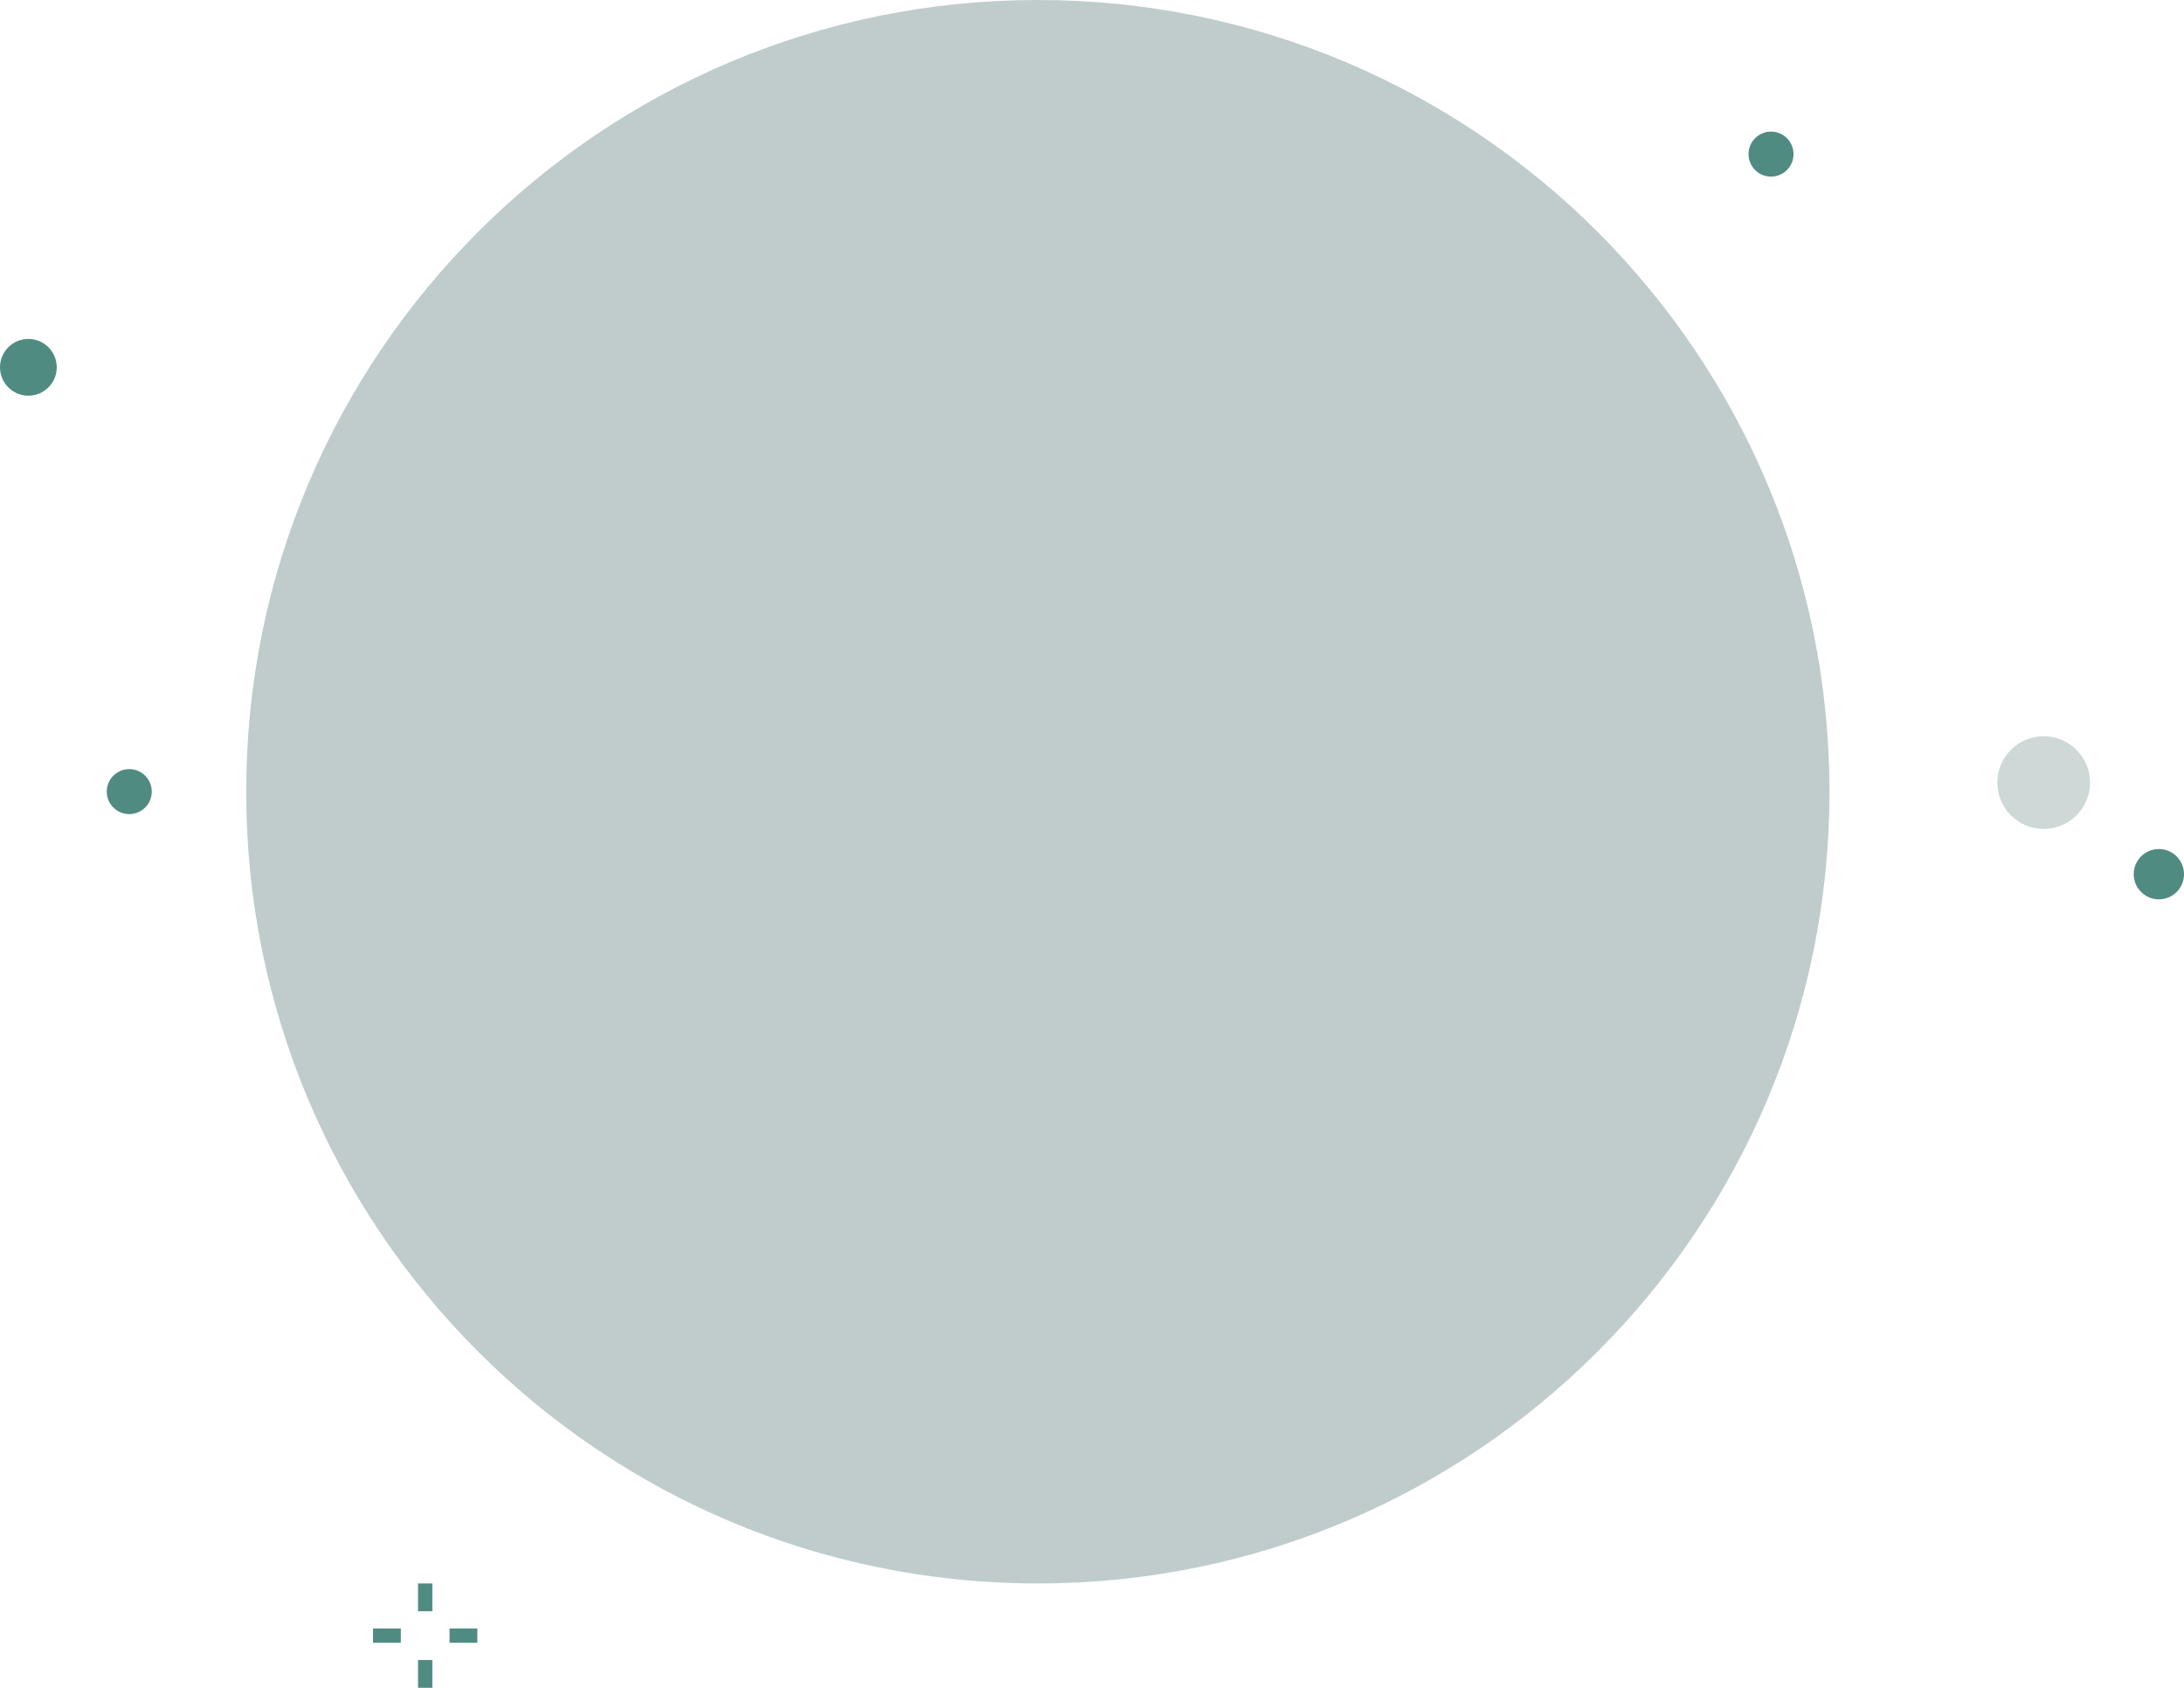
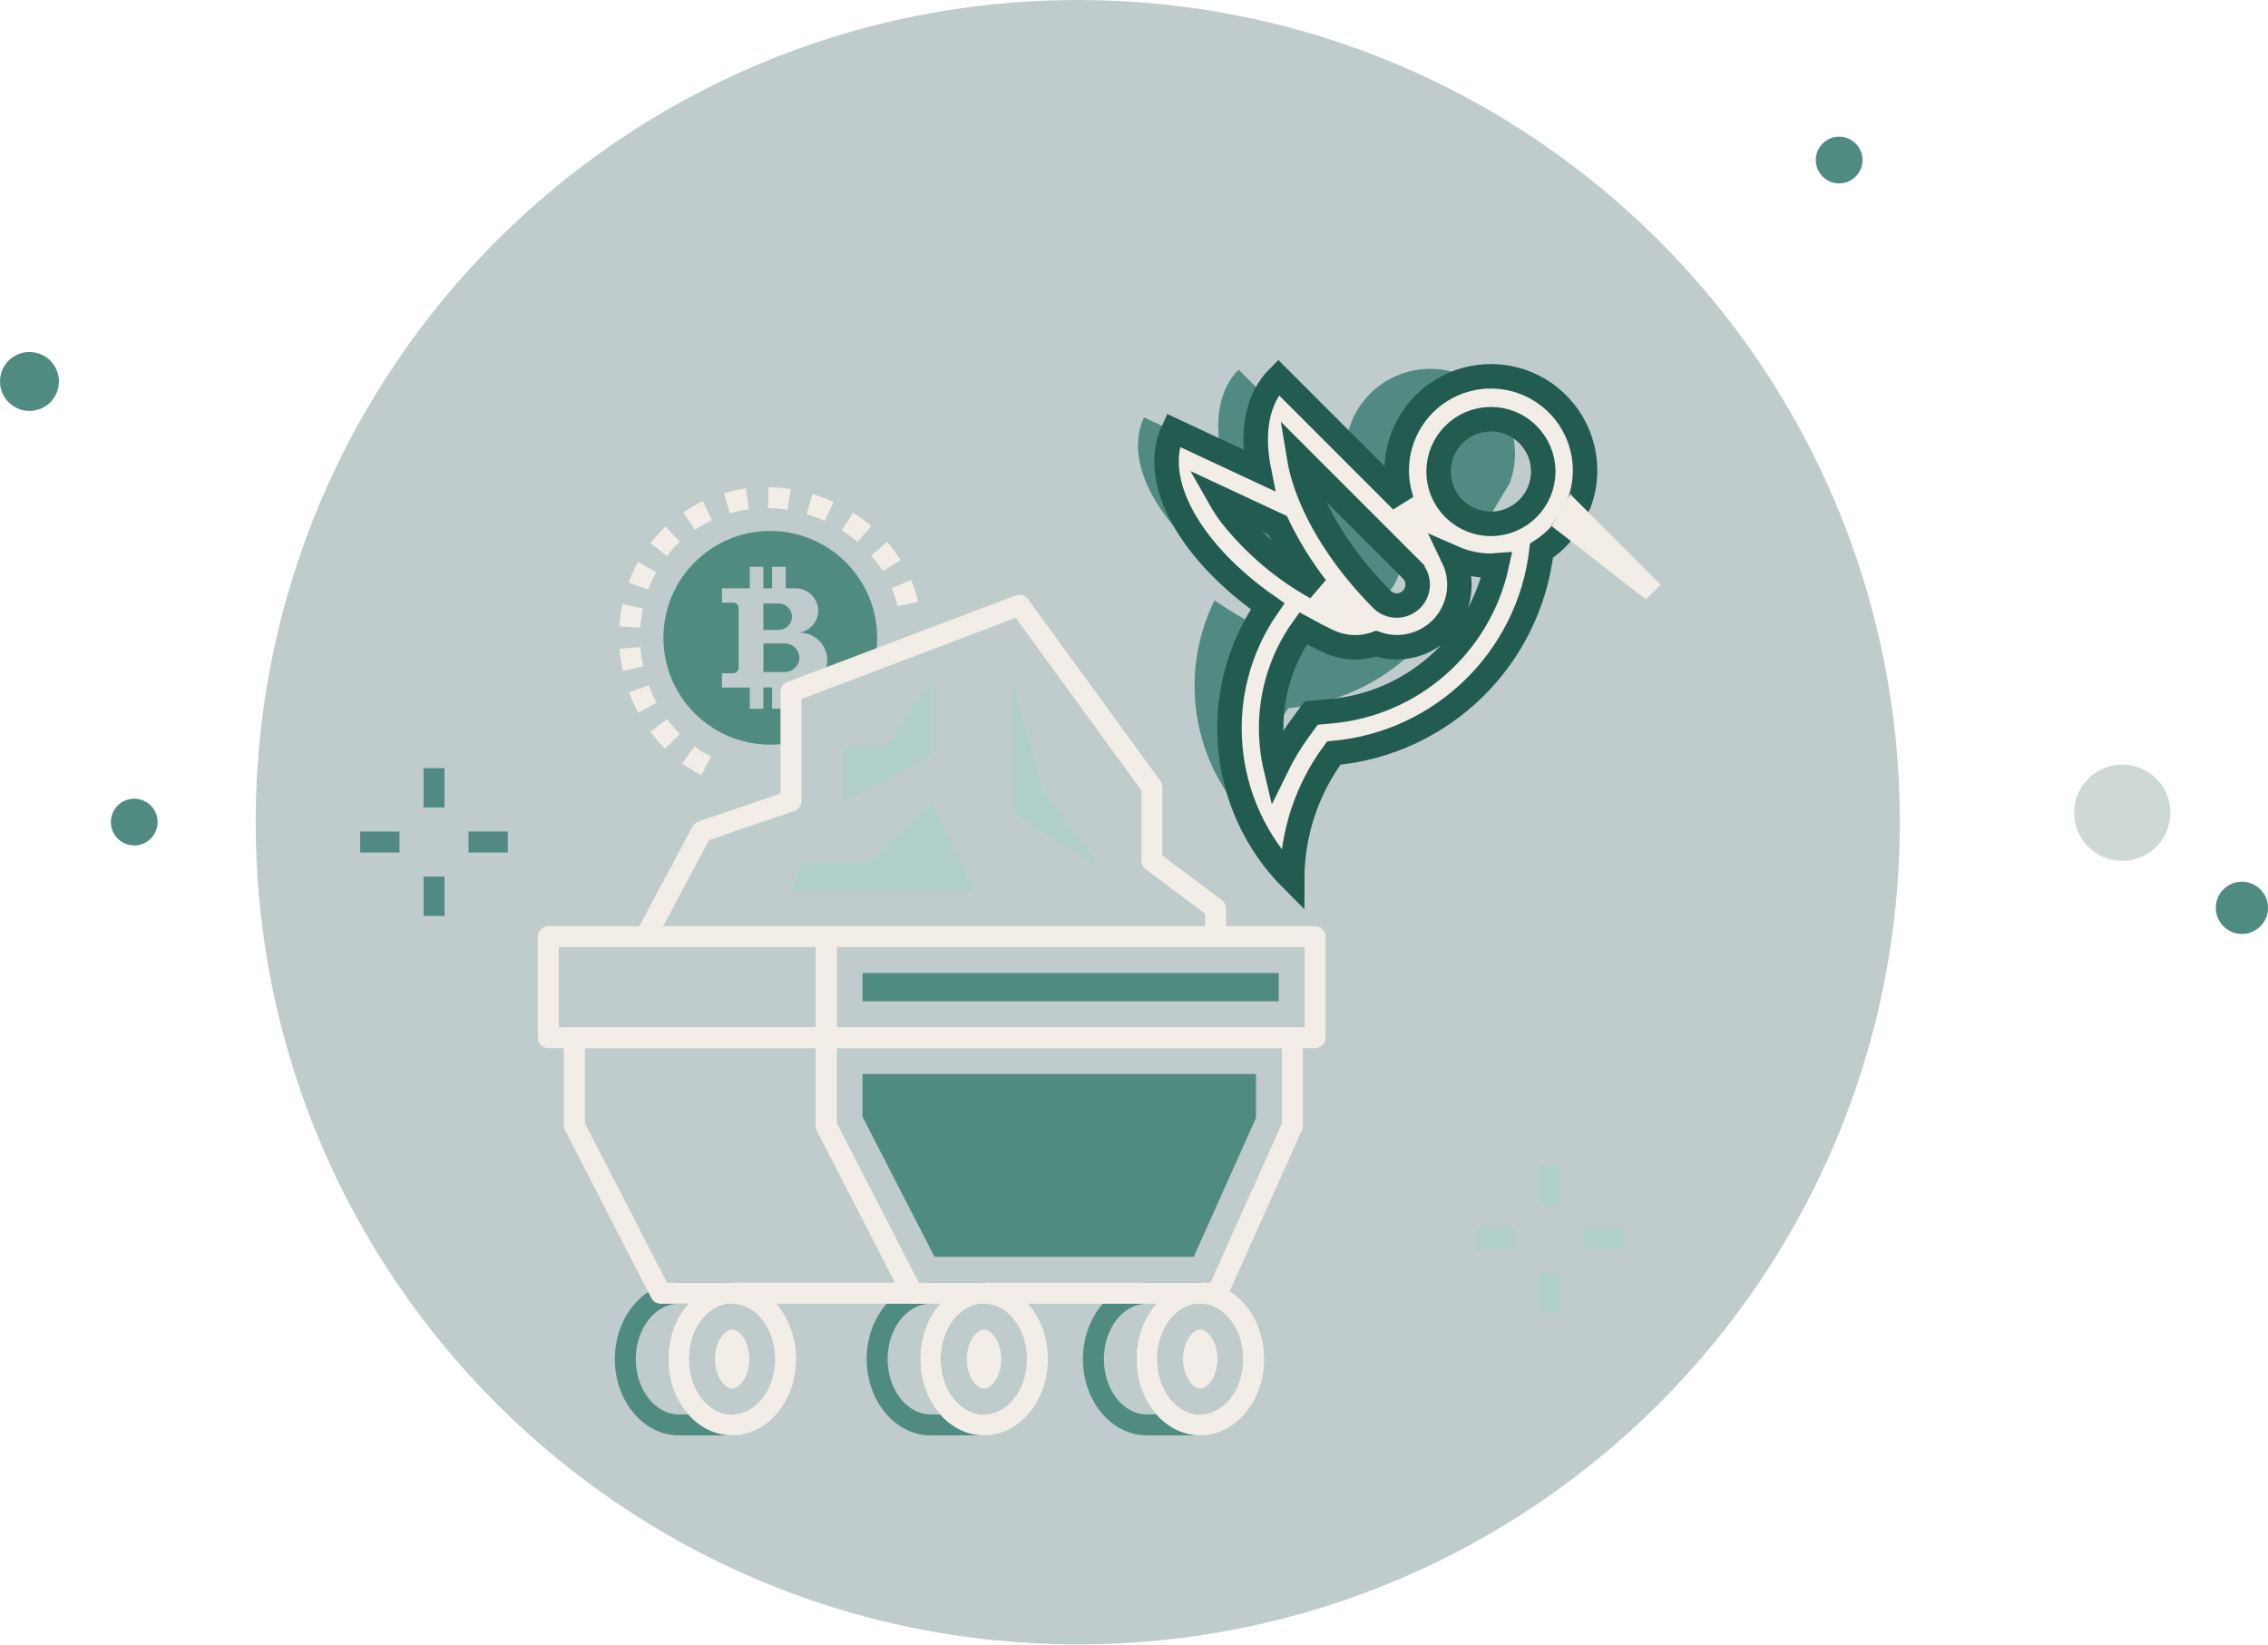
- <svg xmlns="http://www.w3.org/2000/svg" width="278.027" height="214.833" viewBox="0 0 278.027 214.833">
-   <g id="background" transform="translate(-51.937 -222.999)">
-     <circle id="Ellipse_1999" data-name="Ellipse 1999" cx="100.777" cy="100.777" r="100.777" transform="translate(83.279 222.999)" fill="#073b36" opacity="0.26" />
-     <path id="Path_25534" data-name="Path 25534" d="M122.53,21.4a5.9,5.9,0,1,0-5.9-5.9A5.9,5.9,0,0,0,122.53,21.4Z" transform="translate(189.572 307.115)" fill="#073b36" opacity="0.2" />
-     <g id="Group_41131" data-name="Group 41131" transform="translate(57.255 62.5)">
-       <g id="Group_40642" data-name="Group 40642" transform="translate(47.898 362.053)">
-         <g id="Group_40641" data-name="Group 40641">
-           <rect id="Rectangle_7701" data-name="Rectangle 7701" width="1.822" height="3.536" fill="#508b82" />
-         </g>
-       </g>
-       <g id="Group_40644" data-name="Group 40644" transform="translate(47.898 371.796)">
-         <g id="Group_40643" data-name="Group 40643" transform="translate(0 0)">
-           <rect id="Rectangle_7702" data-name="Rectangle 7702" width="1.822" height="3.536" fill="#508b82" />
-         </g>
-       </g>
-       <g id="Group_40646" data-name="Group 40646" transform="translate(51.913 367.782)">
-         <g id="Group_40645" data-name="Group 40645">
-           <rect id="Rectangle_7703" data-name="Rectangle 7703" width="3.536" height="1.822" fill="#508b82" />
-         </g>
-       </g>
-       <g id="Group_40648" data-name="Group 40648" transform="translate(42.17 367.782)">
-         <g id="Group_40647" data-name="Group 40647">
-           <rect id="Rectangle_7704" data-name="Rectangle 7704" width="3.536" height="1.822" fill="#508b82" />
+ <svg xmlns="http://www.w3.org/2000/svg" width="278.027" height="201.554" viewBox="0 0 278.027 201.554">
+   <g id="illustration" transform="translate(-52 -250)">
+     <g id="background" transform="translate(0.063 27.001)">
+       <circle id="Ellipse_1999" data-name="Ellipse 1999" cx="100.777" cy="100.777" r="100.777" transform="translate(83.279 222.999)" fill="#073b36" opacity="0.26" />
+       <path id="Path_25534" data-name="Path 25534" d="M122.53,21.4a5.9,5.9,0,1,0-5.9-5.9A5.9,5.9,0,0,0,122.53,21.4Z" transform="translate(189.572 307.115)" fill="#073b36" opacity="0.2" />
+       <g id="Group_40650" data-name="Group 40650" transform="translate(51.937 266.141)">
+         <g id="Group_40649" data-name="Group 40649">
+           <circle id="Ellipse_2034" data-name="Ellipse 2034" cx="3.612" cy="3.612" r="3.612" fill="#508b82" />
+         </g>
+       </g>
+       <g id="Group_40652" data-name="Group 40652" transform="translate(65.527 320.894)">
+         <g id="Group_40651" data-name="Group 40651">
+           <circle id="Ellipse_2035" data-name="Ellipse 2035" cx="2.865" cy="2.865" r="2.865" fill="#508b82" />
+         </g>
+       </g>
+       <g id="Group_40656" data-name="Group 40656" transform="translate(323.563 331.07)">
+         <g id="Group_40655" data-name="Group 40655">
+           <circle id="Ellipse_2037" data-name="Ellipse 2037" cx="3.201" cy="3.201" r="3.201" fill="#508b82" />
+         </g>
+       </g>
+       <g id="Group_41157" data-name="Group 41157" transform="translate(274.527 239.751)">
+         <g id="Group_40651-2" data-name="Group 40651">
+           <circle id="Ellipse_2035-2" data-name="Ellipse 2035" cx="2.865" cy="2.865" r="2.865" fill="#508b82" />
        </g>
      </g>
    </g>
-     <g id="Group_40650" data-name="Group 40650" transform="translate(51.937 266.141)">
-       <g id="Group_40649" data-name="Group 40649">
-         <circle id="Ellipse_2034" data-name="Ellipse 2034" cx="3.612" cy="3.612" r="3.612" fill="#508b82" />
+     <g id="Group_54225" data-name="Group 54225" transform="translate(47.831 5.135)">
+       <g id="Group_53315" data-name="Group 53315" transform="translate(97.749 318.836)">
+         <g id="Group_53314" data-name="Group 53314">
+           <path id="Path_206200" data-name="Path 206200" d="M119.443,218.578h-1.859v3.238h1.859a1.694,1.694,0,0,0,1.173-.479,1.579,1.579,0,0,0,.479-1.139A1.636,1.636,0,0,0,119.443,218.578Z" transform="translate(-117.584 -218.578)" fill="#508b82" />
+         </g>
+       </g>
+       <g id="Group_53317" data-name="Group 53317" transform="translate(97.749 323.735)">
+         <g id="Group_53316" data-name="Group 53316">
+           <path id="Path_206201" data-name="Path 206201" d="M120.2,227.08h-2.612v3.5H120.2a1.808,1.808,0,0,0,1.268-.514,1.722,1.722,0,0,0,.531-1.233A1.779,1.779,0,0,0,120.2,227.08Z" transform="translate(-117.585 -227.08)" fill="#508b82" />
+         </g>
+       </g>
+       <g id="Group_53319" data-name="Group 53319" transform="translate(85.494 309.938)">
+         <g id="Group_53318" data-name="Group 53318" transform="translate(0 0)">
+           <path id="Path_206202" data-name="Path 206202" d="M109.417,203.134a13.1,13.1,0,1,0,0,26.2,12.311,12.311,0,0,0,2.535-.248v-6.235l1.542-.583a3.573,3.573,0,0,1-.531.043H111.31v2.621h-1.678v-2.621H108.57v2.621H106.9v-2.6h-3.409v-1.756h1.259a.679.679,0,0,0,.78-.745v-7.16a.674.674,0,0,0-.78-.745h-1.259v-1.756H106.9v-2.629h1.67v2.629h1.062v-2.629h1.678v2.629h1.173a2.775,2.775,0,0,1,2.809,2.741,2.677,2.677,0,0,1-.822,1.935,2.8,2.8,0,0,1-1.473.754,3.407,3.407,0,0,1,3.409,3.357,3.3,3.3,0,0,1-1.011,2.372,3.038,3.038,0,0,1-.514.411l7.357-2.783a13.112,13.112,0,0,0-12.82-15.818Z" transform="translate(-96.314 -203.134)" fill="#508b82" />
+         </g>
+       </g>
+       <g id="Group_53322" data-name="Group 53322" transform="translate(80.094 304.575)">
+         <g id="Group_53321" data-name="Group 53321" transform="translate(0 0)">
+           <g id="Group_53320" data-name="Group 53320">
+             <path id="Path_206203" data-name="Path 206203" d="M90.739,223.807a18.641,18.641,0,0,0,1.807,2.082l1.81-1.825a15.94,15.94,0,0,1-1.558-1.793Zm3.91,3.872a18.274,18.274,0,0,0,2.345,1.453l1.186-2.28a15.813,15.813,0,0,1-2.017-1.249Zm-4.11-9.59-2.41.888a19.575,19.575,0,0,0,1.13,2.508l2.261-1.221A16.816,16.816,0,0,1,90.539,218.089Zm-1.016-4.661-2.561.2a20.1,20.1,0,0,0,.4,2.715l2.511-.547A17.519,17.519,0,0,1,89.523,213.428Zm.3-4.749-2.516-.522a19.376,19.376,0,0,0-.365,2.725l2.564.161A16.833,16.833,0,0,1,89.823,208.679Zm1.637-4.439-2.246-1.246a18.088,18.088,0,0,0-1.15,2.513l2.412.887A15.56,15.56,0,0,1,91.46,204.24Zm-.717-3.554,2.024,1.582a15.054,15.054,0,0,1,1.6-1.741l-1.75-1.882A17.7,17.7,0,0,0,90.743,200.686Zm4.375-3.982-.335.221,1.434,2.133.3-.2a15.62,15.62,0,0,1,1.767-.983l-1.1-2.322A18.246,18.246,0,0,0,95.118,196.7Zm24.652,3.827-1.944,1.681a15.649,15.649,0,0,1,1.411,1.9l2.176-1.367A18.242,18.242,0,0,0,119.769,200.531Zm3.4,5.9c-.144-.419-.3-.83-.474-1.231l-2.361,1.014q.22.514.4,1.052a9.409,9.409,0,0,1,.3,1.148l2.514-.532A12.267,12.267,0,0,0,123.172,206.43Zm-8.944-7.317a16.741,16.741,0,0,1,1.913,1.421l1.676-1.947a19.324,19.324,0,0,0-2.206-1.64Zm-14.463-4.54.728,2.464a15.742,15.742,0,0,1,2.319-.5l-.346-2.546A18.268,18.268,0,0,0,99.764,194.572Zm5.422,1.823a16.826,16.826,0,0,1,2.376.2l.395-2.539a19.487,19.487,0,0,0-2.74-.228Zm4.705.729a17.569,17.569,0,0,1,2.237.845l1.071-2.335a20.077,20.077,0,0,0-2.565-.97Z" transform="translate(-86.942 -193.826)" fill="#f2ede6" />
+           </g>
+         </g>
+       </g>
+       <g id="Group_53371" data-name="Group 53371" transform="translate(70.099 358.384)">
+         <g id="Group_53370" data-name="Group 53370">
+           <g id="Group_53369" data-name="Group 53369">
+             <path id="Path_206220" data-name="Path 206220" d="M104.944,287.217H70.881A1.285,1.285,0,0,0,69.6,288.5v12.384a1.285,1.285,0,0,0,1.285,1.284h34.063a1.285,1.285,0,0,0,1.284-1.284V288.5A1.284,1.284,0,0,0,104.944,287.217ZM103.659,299.6H72.165v-9.814h31.494Z" transform="translate(-69.596 -287.217)" fill="#f2ede6" />
+           </g>
+         </g>
+       </g>
+       <g id="Group_53373" data-name="Group 53373" transform="translate(109.906 364.128)">
+         <g id="Group_53372" data-name="Group 53372">
+           <rect id="Rectangle_9908" data-name="Rectangle 9908" width="51.019" height="3.466" fill="#508b82" />
+         </g>
+       </g>
+       <g id="Group_53376" data-name="Group 53376" transform="translate(136.923 402.091)">
+         <g id="Group_53375" data-name="Group 53375" transform="translate(0 0)">
+           <g id="Group_53374" data-name="Group 53374">
+             <path id="Path_206221" data-name="Path 206221" d="M199.953,379.21c-2.9,0-5.267-3.043-5.267-6.783s2.363-6.784,5.267-6.784a1.285,1.285,0,1,0,0-2.569H193.4c-4.317,0-7.827,4.2-7.827,9.353s3.511,9.352,7.827,9.352h6.551a1.285,1.285,0,1,0,0-2.57Zm-5.39,0H193.4c-2.9,0-5.258-3.043-5.258-6.783s2.359-6.784,5.258-6.784h1.162a10.627,10.627,0,0,0,0,13.567Z" transform="translate(-185.575 -363.074)" fill="#508b82" />
+           </g>
+         </g>
+       </g>
+       <g id="Group_53378" data-name="Group 53378" transform="translate(149.212 407.835)">
+         <g id="Group_53377" data-name="Group 53377" transform="translate(0 0)">
+           <path id="Path_206222" data-name="Path 206222" d="M208.992,373.044c-.852,0-2.089,1.406-2.089,3.609s1.238,3.609,2.089,3.609,2.09-1.406,2.09-3.609S209.845,373.044,208.992,373.044Z" transform="translate(-206.903 -373.044)" fill="#f2ede6" />
+         </g>
+       </g>
+       <g id="Group_53381" data-name="Group 53381" transform="translate(143.468 402.092)">
+         <g id="Group_53380" data-name="Group 53380" transform="translate(0 0)">
+           <g id="Group_53379" data-name="Group 53379">
+             <path id="Path_206223" data-name="Path 206223" d="M204.768,363.076c-4.319,0-7.834,4.2-7.834,9.351s3.515,9.352,7.834,9.352,7.834-4.2,7.834-9.352S209.087,363.076,204.768,363.076Zm0,16.135c-2.9,0-5.264-3.043-5.264-6.783s2.361-6.782,5.264-6.782,5.264,3.043,5.264,6.782S207.671,379.211,204.768,379.211Z" transform="translate(-196.934 -363.076)" fill="#f2ede6" />
+           </g>
+         </g>
+       </g>
+       <g id="Group_53383" data-name="Group 53383" transform="translate(149.212 407.835)">
+         <g id="Group_53382" data-name="Group 53382" transform="translate(0 0)">
+           <path id="Path_206224" data-name="Path 206224" d="M208.992,373.044c-.852,0-2.089,1.406-2.089,3.609s1.238,3.609,2.089,3.609,2.09-1.406,2.09-3.609S209.845,373.044,208.992,373.044Z" transform="translate(-206.903 -373.044)" fill="#f2ede6" />
+         </g>
+       </g>
+       <g id="Group_53386" data-name="Group 53386" transform="translate(110.416 402.091)">
+         <g id="Group_53385" data-name="Group 53385" transform="translate(0 0)">
+           <g id="Group_53384" data-name="Group 53384">
+             <path id="Path_206225" data-name="Path 206225" d="M153.949,379.21c-2.9,0-5.259-3.043-5.259-6.783s2.359-6.784,5.259-6.784a1.285,1.285,0,1,0,0-2.569H147.4c-4.321,0-7.836,4.2-7.836,9.353s3.515,9.352,7.836,9.352h6.544a1.285,1.285,0,1,0,0-2.57Zm-5.384,0H147.4c-2.9,0-5.267-3.043-5.267-6.783s2.363-6.784,5.267-6.784h1.16a10.634,10.634,0,0,0,0,13.567Z" transform="translate(-139.569 -363.074)" fill="#508b82" />
+           </g>
+         </g>
+       </g>
+       <g id="Group_53388" data-name="Group 53388" transform="translate(122.708 407.835)">
+         <g id="Group_53387" data-name="Group 53387" transform="translate(0 0)">
+           <path id="Path_206226" data-name="Path 206226" d="M162.993,373.044c-.852,0-2.089,1.406-2.089,3.609s1.238,3.609,2.089,3.609,2.089-1.406,2.089-3.609S163.845,373.044,162.993,373.044Z" transform="translate(-160.904 -373.044)" fill="#f2ede6" />
+         </g>
+       </g>
+       <g id="Group_53391" data-name="Group 53391" transform="translate(116.964 402.092)">
+         <g id="Group_53390" data-name="Group 53390" transform="translate(0 0)">
+           <g id="Group_53389" data-name="Group 53389">
+             <path id="Path_206227" data-name="Path 206227" d="M158.769,363.076c-4.319,0-7.834,4.2-7.834,9.351s3.515,9.352,7.834,9.352,7.833-4.2,7.833-9.352S163.088,363.076,158.769,363.076Zm0,16.135c-2.9,0-5.264-3.043-5.264-6.783s2.361-6.782,5.264-6.782,5.264,3.043,5.264,6.782S161.671,379.211,158.769,379.211Z" transform="translate(-150.935 -363.076)" fill="#f2ede6" />
+           </g>
+         </g>
+       </g>
+       <g id="Group_53393" data-name="Group 53393" transform="translate(122.708 407.835)">
+         <g id="Group_53392" data-name="Group 53392" transform="translate(0 0)">
+           <path id="Path_206228" data-name="Path 206228" d="M162.993,373.044c-.852,0-2.089,1.406-2.089,3.609s1.238,3.609,2.089,3.609,2.089-1.406,2.089-3.609S163.845,373.044,162.993,373.044Z" transform="translate(-160.904 -373.044)" fill="#f2ede6" />
+         </g>
+       </g>
+       <g id="Group_53396" data-name="Group 53396" transform="translate(79.541 402.091)">
+         <g id="Group_53395" data-name="Group 53395" transform="translate(0 0)">
+           <g id="Group_53394" data-name="Group 53394">
+             <path id="Path_206229" data-name="Path 206229" d="M100.362,379.21c-2.9,0-5.258-3.043-5.258-6.783s2.359-6.784,5.258-6.784a1.285,1.285,0,1,0,0-2.569H93.819c-4.321,0-7.836,4.2-7.836,9.353s3.515,9.352,7.836,9.352h6.542a1.285,1.285,0,0,0,0-2.57Zm-5.384,0H93.819c-2.9,0-5.267-3.043-5.267-6.783s2.363-6.784,5.267-6.784h1.159a10.637,10.637,0,0,0,0,13.567Z" transform="translate(-85.983 -363.074)" fill="#508b82" />
+           </g>
+         </g>
+       </g>
+       <g id="Group_53398" data-name="Group 53398" transform="translate(91.835 407.835)">
+         <g id="Group_53397" data-name="Group 53397" transform="translate(0 0)">
+           <path id="Path_206230" data-name="Path 206230" d="M109.409,373.044c-.852,0-2.089,1.406-2.089,3.609s1.238,3.609,2.089,3.609,2.09-1.406,2.09-3.609S110.262,373.044,109.409,373.044Z" transform="translate(-107.32 -373.044)" fill="#f2ede6" />
+         </g>
+       </g>
+       <g id="Group_53401" data-name="Group 53401" transform="translate(86.091 402.092)">
+         <g id="Group_53400" data-name="Group 53400" transform="translate(0 0)">
+           <g id="Group_53399" data-name="Group 53399">
+             <path id="Path_206231" data-name="Path 206231" d="M105.184,363.076c-4.319,0-7.833,4.2-7.833,9.351s3.514,9.352,7.833,9.352,7.834-4.2,7.834-9.352S109.5,363.076,105.184,363.076Zm0,16.135c-2.9,0-5.264-3.043-5.264-6.783s2.361-6.782,5.264-6.782,5.264,3.043,5.264,6.782S108.087,379.211,105.184,379.211Z" transform="translate(-97.351 -363.076)" fill="#f2ede6" />
+           </g>
+         </g>
+       </g>
+       <g id="Group_53403" data-name="Group 53403" transform="translate(91.835 407.835)">
+         <g id="Group_53402" data-name="Group 53402" transform="translate(0 0)">
+           <path id="Path_206232" data-name="Path 206232" d="M109.409,373.044c-.852,0-2.089,1.406-2.089,3.609s1.238,3.609,2.089,3.609,2.09-1.406,2.09-3.609S110.262,373.044,109.409,373.044Z" transform="translate(-107.32 -373.044)" fill="#f2ede6" />
+         </g>
+       </g>
+       <g id="Group_53406" data-name="Group 53406" transform="translate(104.163 370.768)">
+         <g id="Group_53405" data-name="Group 53405" transform="translate(0 0)">
+           <g id="Group_53404" data-name="Group 53404">
+             <path id="Path_206233" data-name="Path 206233" d="M187.157,308.711H130A1.285,1.285,0,0,0,128.716,310v10.78a1.278,1.278,0,0,0,.142.587l10.565,20.544a1.284,1.284,0,0,0,1.143.7h37.381a1.285,1.285,0,0,0,1.173-.759l9.21-20.544a1.287,1.287,0,0,0,.112-.525V310A1.285,1.285,0,0,0,187.157,308.711Zm-1.285,11.79-8.758,19.534H141.349l-10.064-19.57V311.28h54.587Z" transform="translate(-128.716 -308.711)" fill="#f2ede6" />
+           </g>
+         </g>
+       </g>
+       <g id="Group_53408" data-name="Group 53408" transform="translate(109.906 376.512)">
+         <g id="Group_53407" data-name="Group 53407">
+           <path id="Path_206234" data-name="Path 206234" d="M138.684,318.68v5.241l8.826,17.163h31.772l7.639-17.037V318.68Z" transform="translate(-138.684 -318.68)" fill="#508b82" />
+         </g>
+       </g>
+       <g id="Group_53411" data-name="Group 53411" transform="translate(73.3 370.767)">
+         <g id="Group_53410" data-name="Group 53410" transform="translate(0 0)">
+           <g id="Group_53409" data-name="Group 53409">
+             <path id="Path_206235" data-name="Path 206235" d="M119,340.726l-10.417-20.263V309.992a1.285,1.285,0,0,0-1.285-1.284H76.436a1.285,1.285,0,0,0-1.285,1.284v10.782a1.286,1.286,0,0,0,.142.588L85.861,341.9a1.286,1.286,0,0,0,1.143.7h30.857A1.285,1.285,0,0,0,119,340.726Zm-31.216-.7L77.721,320.463v-9.186h28.3v9.5a1.278,1.278,0,0,0,.142.587l9.6,18.668Z" transform="translate(-75.151 -308.708)" fill="#f2ede6" />
+           </g>
+         </g>
+       </g>
+       <g id="Group_53413" data-name="Group 53413" transform="translate(82.179 317.76)">
+         <g id="Group_53412" data-name="Group 53412" transform="translate(0 0)">
+           <path id="Path_206236" data-name="Path 206236" d="M162.339,254.147l-7.292-5.464v-8.4a1.277,1.277,0,0,0-.247-.756L138.563,217.24a1.278,1.278,0,0,0-1.493-.445l-28.008,10.611a1.284,1.284,0,0,0-.83,1.2v12.464l-10.069,3.445a1.283,1.283,0,0,0-.717.61l-6.884,12.888,2.267,1.211,6.646-12.442,10.459-3.578a1.283,1.283,0,0,0,.869-1.215v-12.5l26.262-9.95L152.477,240.7v8.625a1.284,1.284,0,0,0,.515,1.028l7.292,5.464v2.8h2.569v-3.444A1.282,1.282,0,0,0,162.339,254.147Z" transform="translate(-90.562 -216.71)" fill="#f2ede6" />
+         </g>
+       </g>
+       <g id="Group_53415" data-name="Group 53415" transform="translate(128.287 328.251)">
+         <g id="Group_53414" data-name="Group 53414" transform="translate(0 0)">
+           <path id="Path_206237" data-name="Path 206237" d="M174.329,248.456l-3.743-13.538v16.216l11.141,7.177Z" transform="translate(-170.586 -234.918)" fill="#b2d0cb" />
+         </g>
+       </g>
+       <g id="Group_53417" data-name="Group 53417" transform="translate(107.438 328.159)">
+         <g id="Group_53416" data-name="Group 53416">
+           <path id="Path_206238" data-name="Path 206238" d="M140.035,242.737l-5.633.462v6.615l10.81-5.7v-9.352Z" transform="translate(-134.402 -234.759)" fill="#b2d0cb" />
+         </g>
+       </g>
+       <g id="Group_53419" data-name="Group 53419" transform="translate(101.135 343.215)">
+         <g id="Group_53418" data-name="Group 53418" transform="translate(0 0)">
+           <path id="Path_206239" data-name="Path 206239" d="M132.959,268.289h-8.174l-1.324,3.571h13.891l3.359-10.971Z" transform="translate(-123.461 -260.889)" fill="#b2d0cb" />
+         </g>
+       </g>
+       <g id="Group_53421" data-name="Group 53421" transform="translate(115.026 343.215)">
+         <g id="Group_53420" data-name="Group 53420" transform="translate(0 0)">
+           <path id="Path_206240" data-name="Path 206240" d="M150.929,260.889,147.57,271.86h8.643Z" transform="translate(-147.57 -260.889)" fill="#b2d0cb" />
+         </g>
+       </g>
+       <g id="Group_53433" data-name="Group 53433" transform="translate(104.162 358.384)">
+         <g id="Group_53432" data-name="Group 53432">
+           <g id="Group_53431" data-name="Group 53431">
+             <path id="Path_206245" data-name="Path 206245" d="M189.937,287.217H130a1.285,1.285,0,0,0-1.285,1.284v12.384A1.285,1.285,0,0,0,130,302.17h59.937a1.285,1.285,0,0,0,1.284-1.284V288.5A1.284,1.284,0,0,0,189.937,287.217ZM188.652,299.6H131.284v-9.814h57.368Z" transform="translate(-128.715 -287.217)" fill="#f2ede6" />
+           </g>
+         </g>
+       </g>
+       <g id="Group_54282" data-name="Group 54282" transform="translate(16 -33.036)">
+         <g id="Group_53451" data-name="Group 53451" transform="translate(40.089 372.053)">
+           <g id="Group_53450" data-name="Group 53450" transform="translate(0 0)">
+             <rect id="Rectangle_9917" data-name="Rectangle 9917" width="2.569" height="4.821" fill="#508a82" />
+           </g>
+         </g>
+         <g id="Group_53453" data-name="Group 53453" transform="translate(40.089 385.336)">
+           <g id="Group_53452" data-name="Group 53452" transform="translate(0 0)">
+             <rect id="Rectangle_9918" data-name="Rectangle 9918" width="2.569" height="4.821" fill="#508a82" />
+           </g>
+         </g>
+         <g id="Group_53455" data-name="Group 53455" transform="translate(45.604 379.82)">
+           <g id="Group_53454" data-name="Group 53454" transform="translate(0 0)">
+             <rect id="Rectangle_9919" data-name="Rectangle 9919" width="4.821" height="2.569" fill="#508a82" />
+           </g>
+         </g>
+         <g id="Group_53457" data-name="Group 53457" transform="translate(32.321 379.821)">
+           <g id="Group_53456" data-name="Group 53456" transform="translate(0 0)">
+             <rect id="Rectangle_9920" data-name="Rectangle 9920" width="4.821" height="2.569" fill="#508a82" />
+           </g>
+         </g>
+       </g>
+       <g id="Group_54281" data-name="Group 54281" transform="translate(53 112.869)">
+         <g id="Group_53443" data-name="Group 53443" transform="translate(139.931 274.846)">
+           <g id="Group_53442" data-name="Group 53442">
+             <rect id="Rectangle_9913" data-name="Rectangle 9913" width="2.569" height="4.821" fill="#b2d0cb" />
+           </g>
+         </g>
+         <g id="Group_53445" data-name="Group 53445" transform="translate(139.931 288.129)">
+           <g id="Group_53444" data-name="Group 53444" transform="translate(0 0)">
+             <rect id="Rectangle_9914" data-name="Rectangle 9914" width="2.569" height="4.821" fill="#b2d0cb" />
+           </g>
+         </g>
+         <g id="Group_53447" data-name="Group 53447" transform="translate(145.446 282.613)">
+           <g id="Group_53446" data-name="Group 53446">
+             <rect id="Rectangle_9915" data-name="Rectangle 9915" width="4.821" height="2.569" fill="#b2d0cb" />
+           </g>
+         </g>
+         <g id="Group_53449" data-name="Group 53449" transform="translate(132.163 282.613)">
+           <g id="Group_53448" data-name="Group 53448">
+             <rect id="Rectangle_9916" data-name="Rectangle 9916" width="4.821" height="2.569" fill="#b2d0cb" />
+           </g>
+         </g>
      </g>
    </g>
-     <g id="Group_40652" data-name="Group 40652" transform="translate(65.527 320.894)">
-       <g id="Group_40651" data-name="Group 40651">
-         <circle id="Ellipse_2035" data-name="Ellipse 2035" cx="2.865" cy="2.865" r="2.865" fill="#508b82" />
-       </g>
-     </g>
-     <g id="Group_40656" data-name="Group 40656" transform="translate(323.563 331.07)">
-       <g id="Group_40655" data-name="Group 40655">
-         <circle id="Ellipse_2037" data-name="Ellipse 2037" cx="3.201" cy="3.201" r="3.201" fill="#508b82" />
-       </g>
-     </g>
-     <g id="Group_41157" data-name="Group 41157" transform="translate(274.527 239.751)">
-       <g id="Group_40651-2" data-name="Group 40651">
-         <circle id="Ellipse_2035-2" data-name="Ellipse 2035" cx="2.865" cy="2.865" r="2.865" fill="#508b82" />
+     <g id="Group_54283" data-name="Group 54283">
+       <g id="animal_hummingbird_colibri_bird" data-name="animal, hummingbird, colibri, bird" transform="translate(191.5 295.309)">
+         <path id="Path_206378" data-name="Path 206378" d="M67.244,18.438l5.774,2.692c.537,6.155,3.932,13.332,9.778,19.808C71.059,34.9,64.148,25.075,67.244,18.438Z" transform="translate(-66.505 -12.587)" fill="#508a82" />
+         <path id="Path_206379" data-name="Path 206379" d="M12.443,38.276a49.114,49.114,0,0,0,7.064,4.03,10.309,10.309,0,0,0,4.39.975h4.58A10.343,10.343,0,0,0,38.614,30.773a10.331,10.331,0,0,1-3.895-.849,6.918,6.918,0,0,1-11.146,7.858C13.648,27.857,9.987,15.417,15.4,10L29.042,23.639a10.282,10.282,0,0,1-.566-3.239,10.4,10.4,0,1,1,20.155,3.5l-2.09,3.481a10.318,10.318,0,0,1-2.077,1.772A25.412,25.412,0,0,1,21.518,51.486a23.541,23.541,0,0,0-4.6,13.982A23.649,23.649,0,0,1,12.443,38.276Z" transform="translate(-3.055 -10)" fill="#508a82" />
+       </g>
+       <g id="Group_54279" data-name="Group 54279" transform="translate(-6 4)">
+         <g id="animal_hummingbird_colibri_bird_line" data-name="animal, hummingbird, colibri, bird, line" transform="translate(201 292.248)">
+           <path id="Path_206377" data-name="Path 206377" d="M10.821,16.494l10.508,4.9C20.389,16.7,21.094,12.613,23.71,10L38.849,25.14a11.406,11.406,0,0,1-.628-3.6,11.545,11.545,0,1,1,22.373,3.881l-2.318,3.864a11.53,11.53,0,0,1-2.307,1.966A28.209,28.209,0,0,1,30.5,56.052a26.127,26.127,0,0,0-5.1,15.521,26.245,26.245,0,0,1-3.006-33.515C12.926,31.453,7.92,22.711,10.821,16.494ZM40.035,33.583,26.25,19.8a18.58,18.58,0,0,0,.531,2.3c1.453,4.944,4.961,10.454,9.625,15.119a2.566,2.566,0,1,0,3.628-3.631ZM56.18,21.545a6.414,6.414,0,1,0-6.414,6.414A6.413,6.413,0,0,0,56.18,21.545ZM23.4,57.914a31.886,31.886,0,0,1,2.962-4.9l1.37-1.87,2.31-.206A22.91,22.91,0,0,0,50.48,33.018c-.241.015-.47.072-.714.072a11.478,11.478,0,0,1-4.613-.972A7.652,7.652,0,0,1,35.71,42.645a7.655,7.655,0,0,1-5.818-.271c-1.085-.506-2.125-1.052-3.139-1.611A20.954,20.954,0,0,0,22.827,53,21.264,21.264,0,0,0,23.4,57.914ZM17.841,26.809a35.156,35.156,0,0,0,10.513,8.96,42.928,42.928,0,0,1-4.72-7.637l-7.078-3.3A19.4,19.4,0,0,0,17.841,26.809Z" transform="translate(-10 -10)" fill="#f2ede6" stroke="#225b50" stroke-width="3" />
+         </g>
+         <g id="animal_hummingbird_colibri_bird_line-2" data-name="animal, hummingbird, colibri, bird, line" transform="translate(200 291.248)">
+           <path id="Path_206377-2" data-name="Path 206377" d="M60.594,25.426l10.979,10.98-1.814,1.815L58.276,29.289C57.591,30.041,61.03,24.208,60.594,25.426Z" transform="translate(-10 -10)" fill="#f2ede6" />
+         </g>
      </g>
    </g>
  </g>
</svg>
